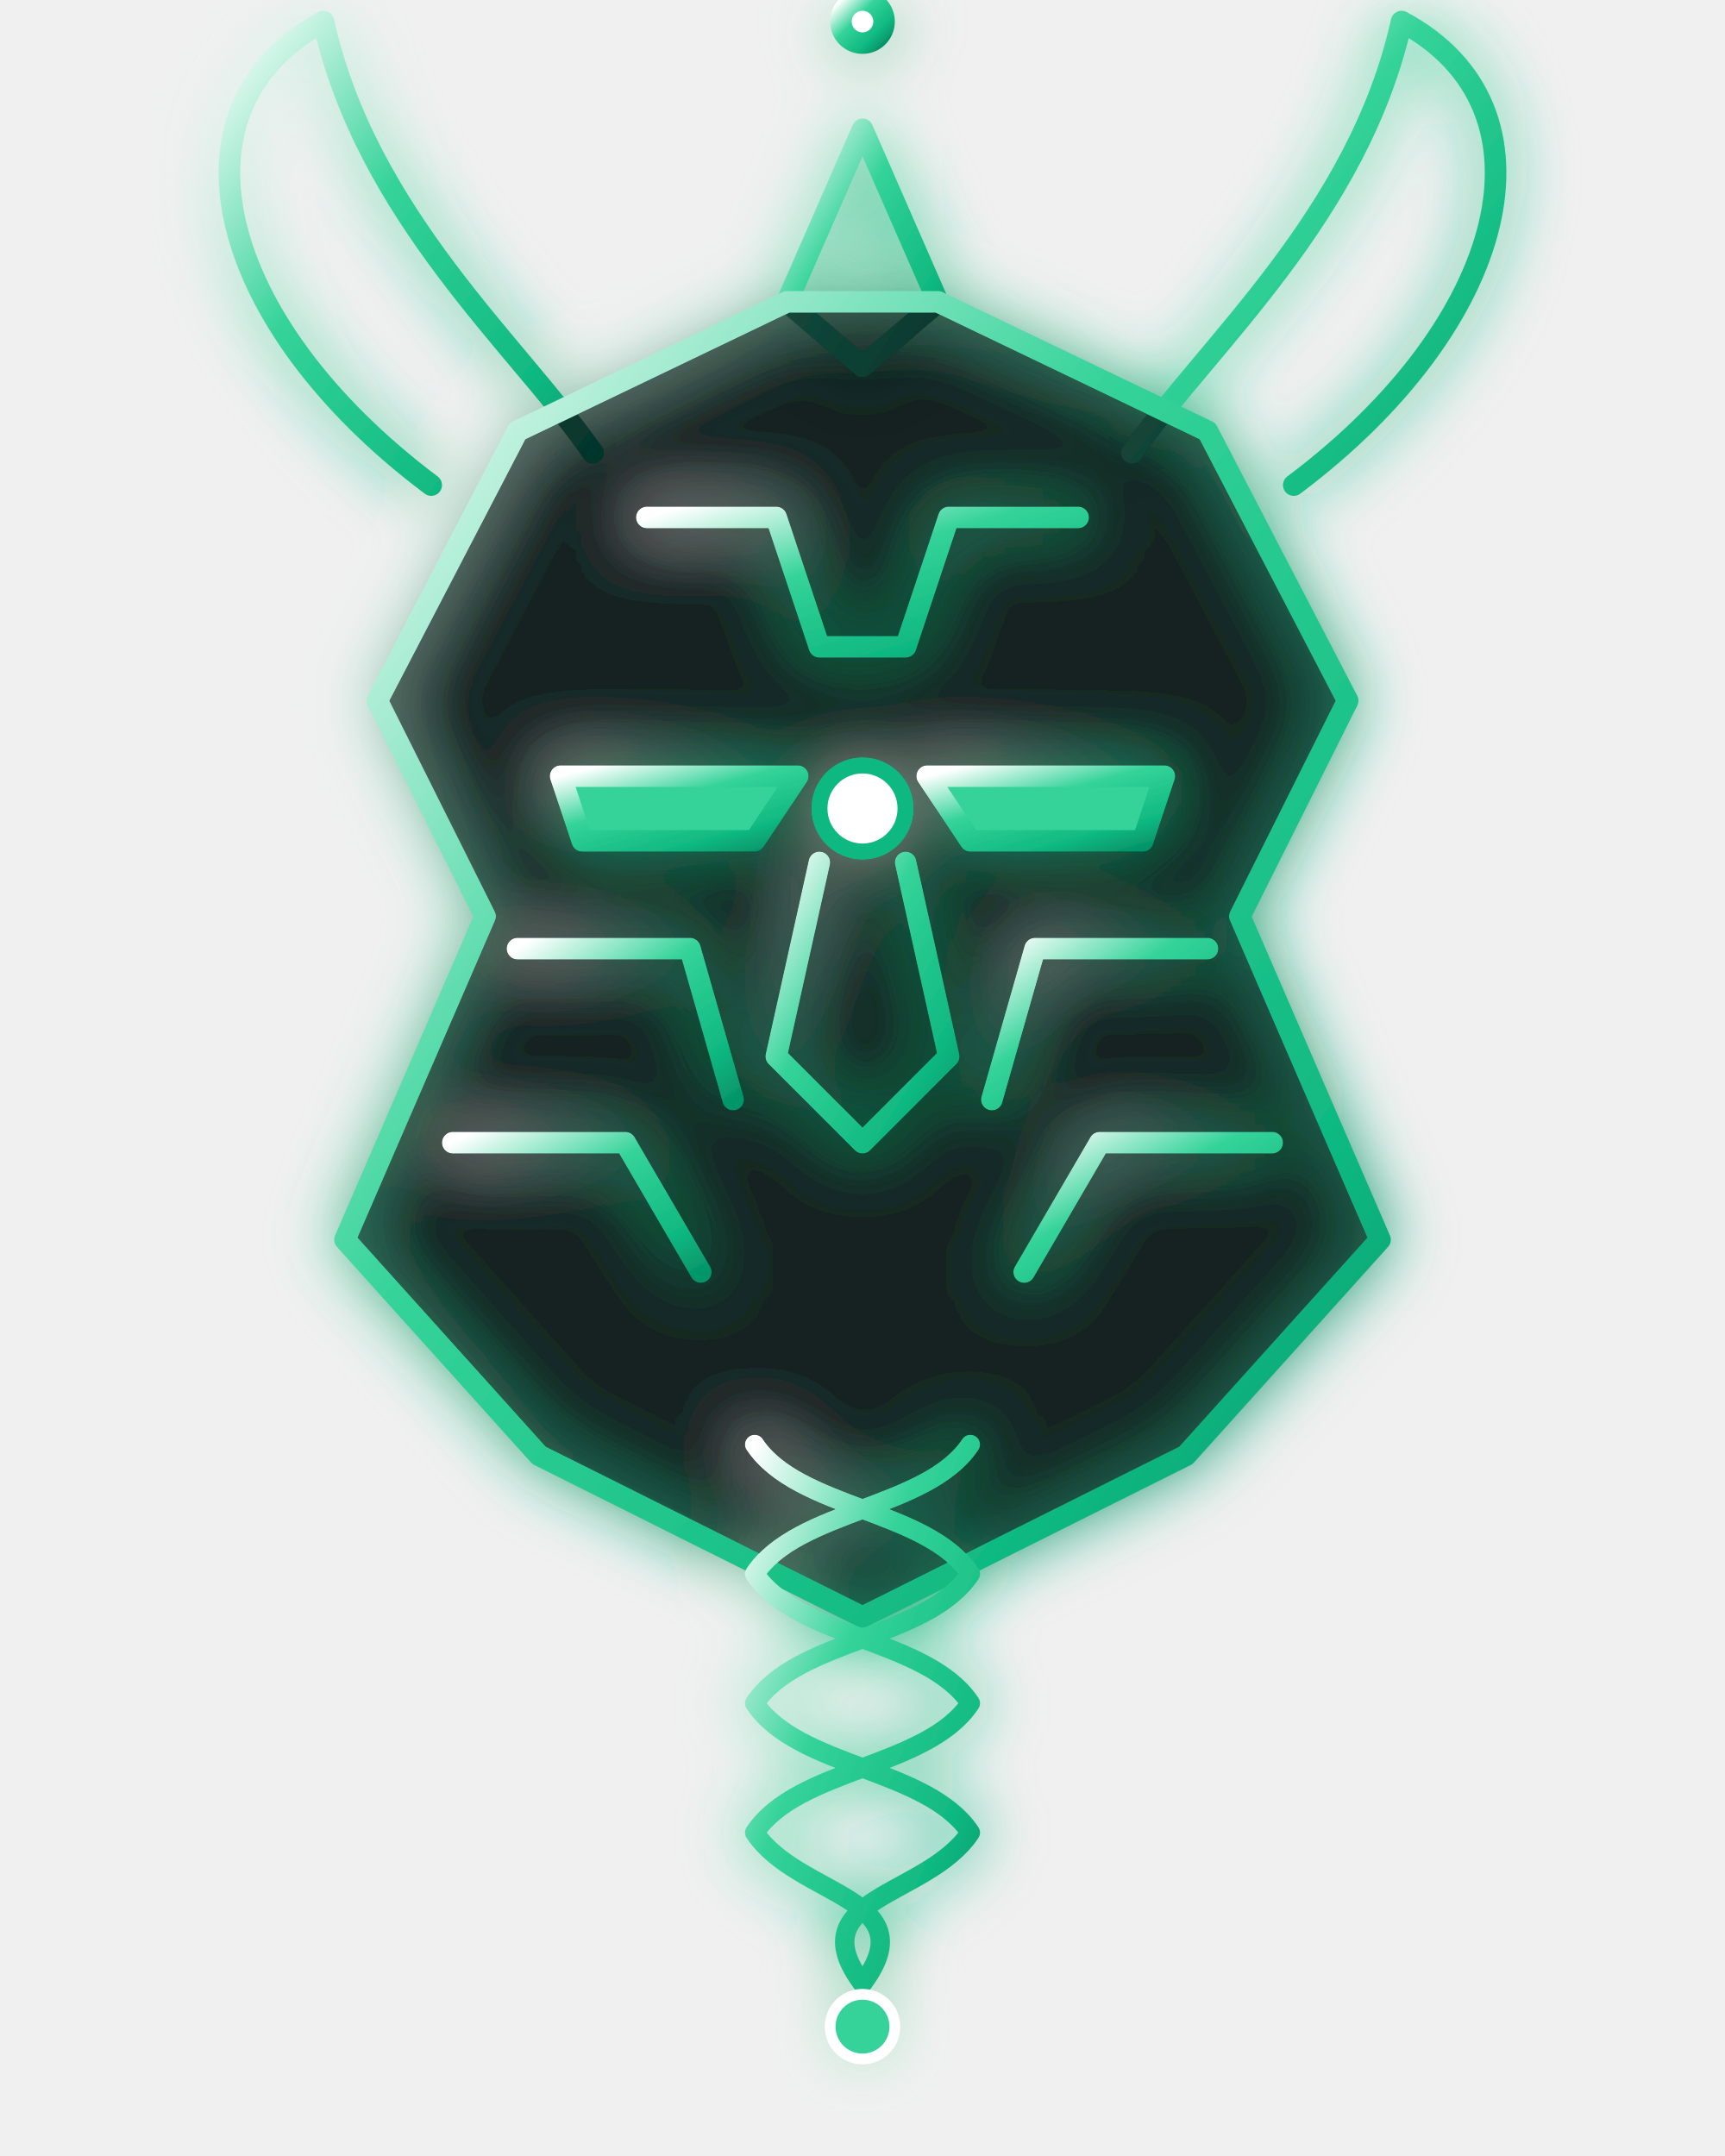
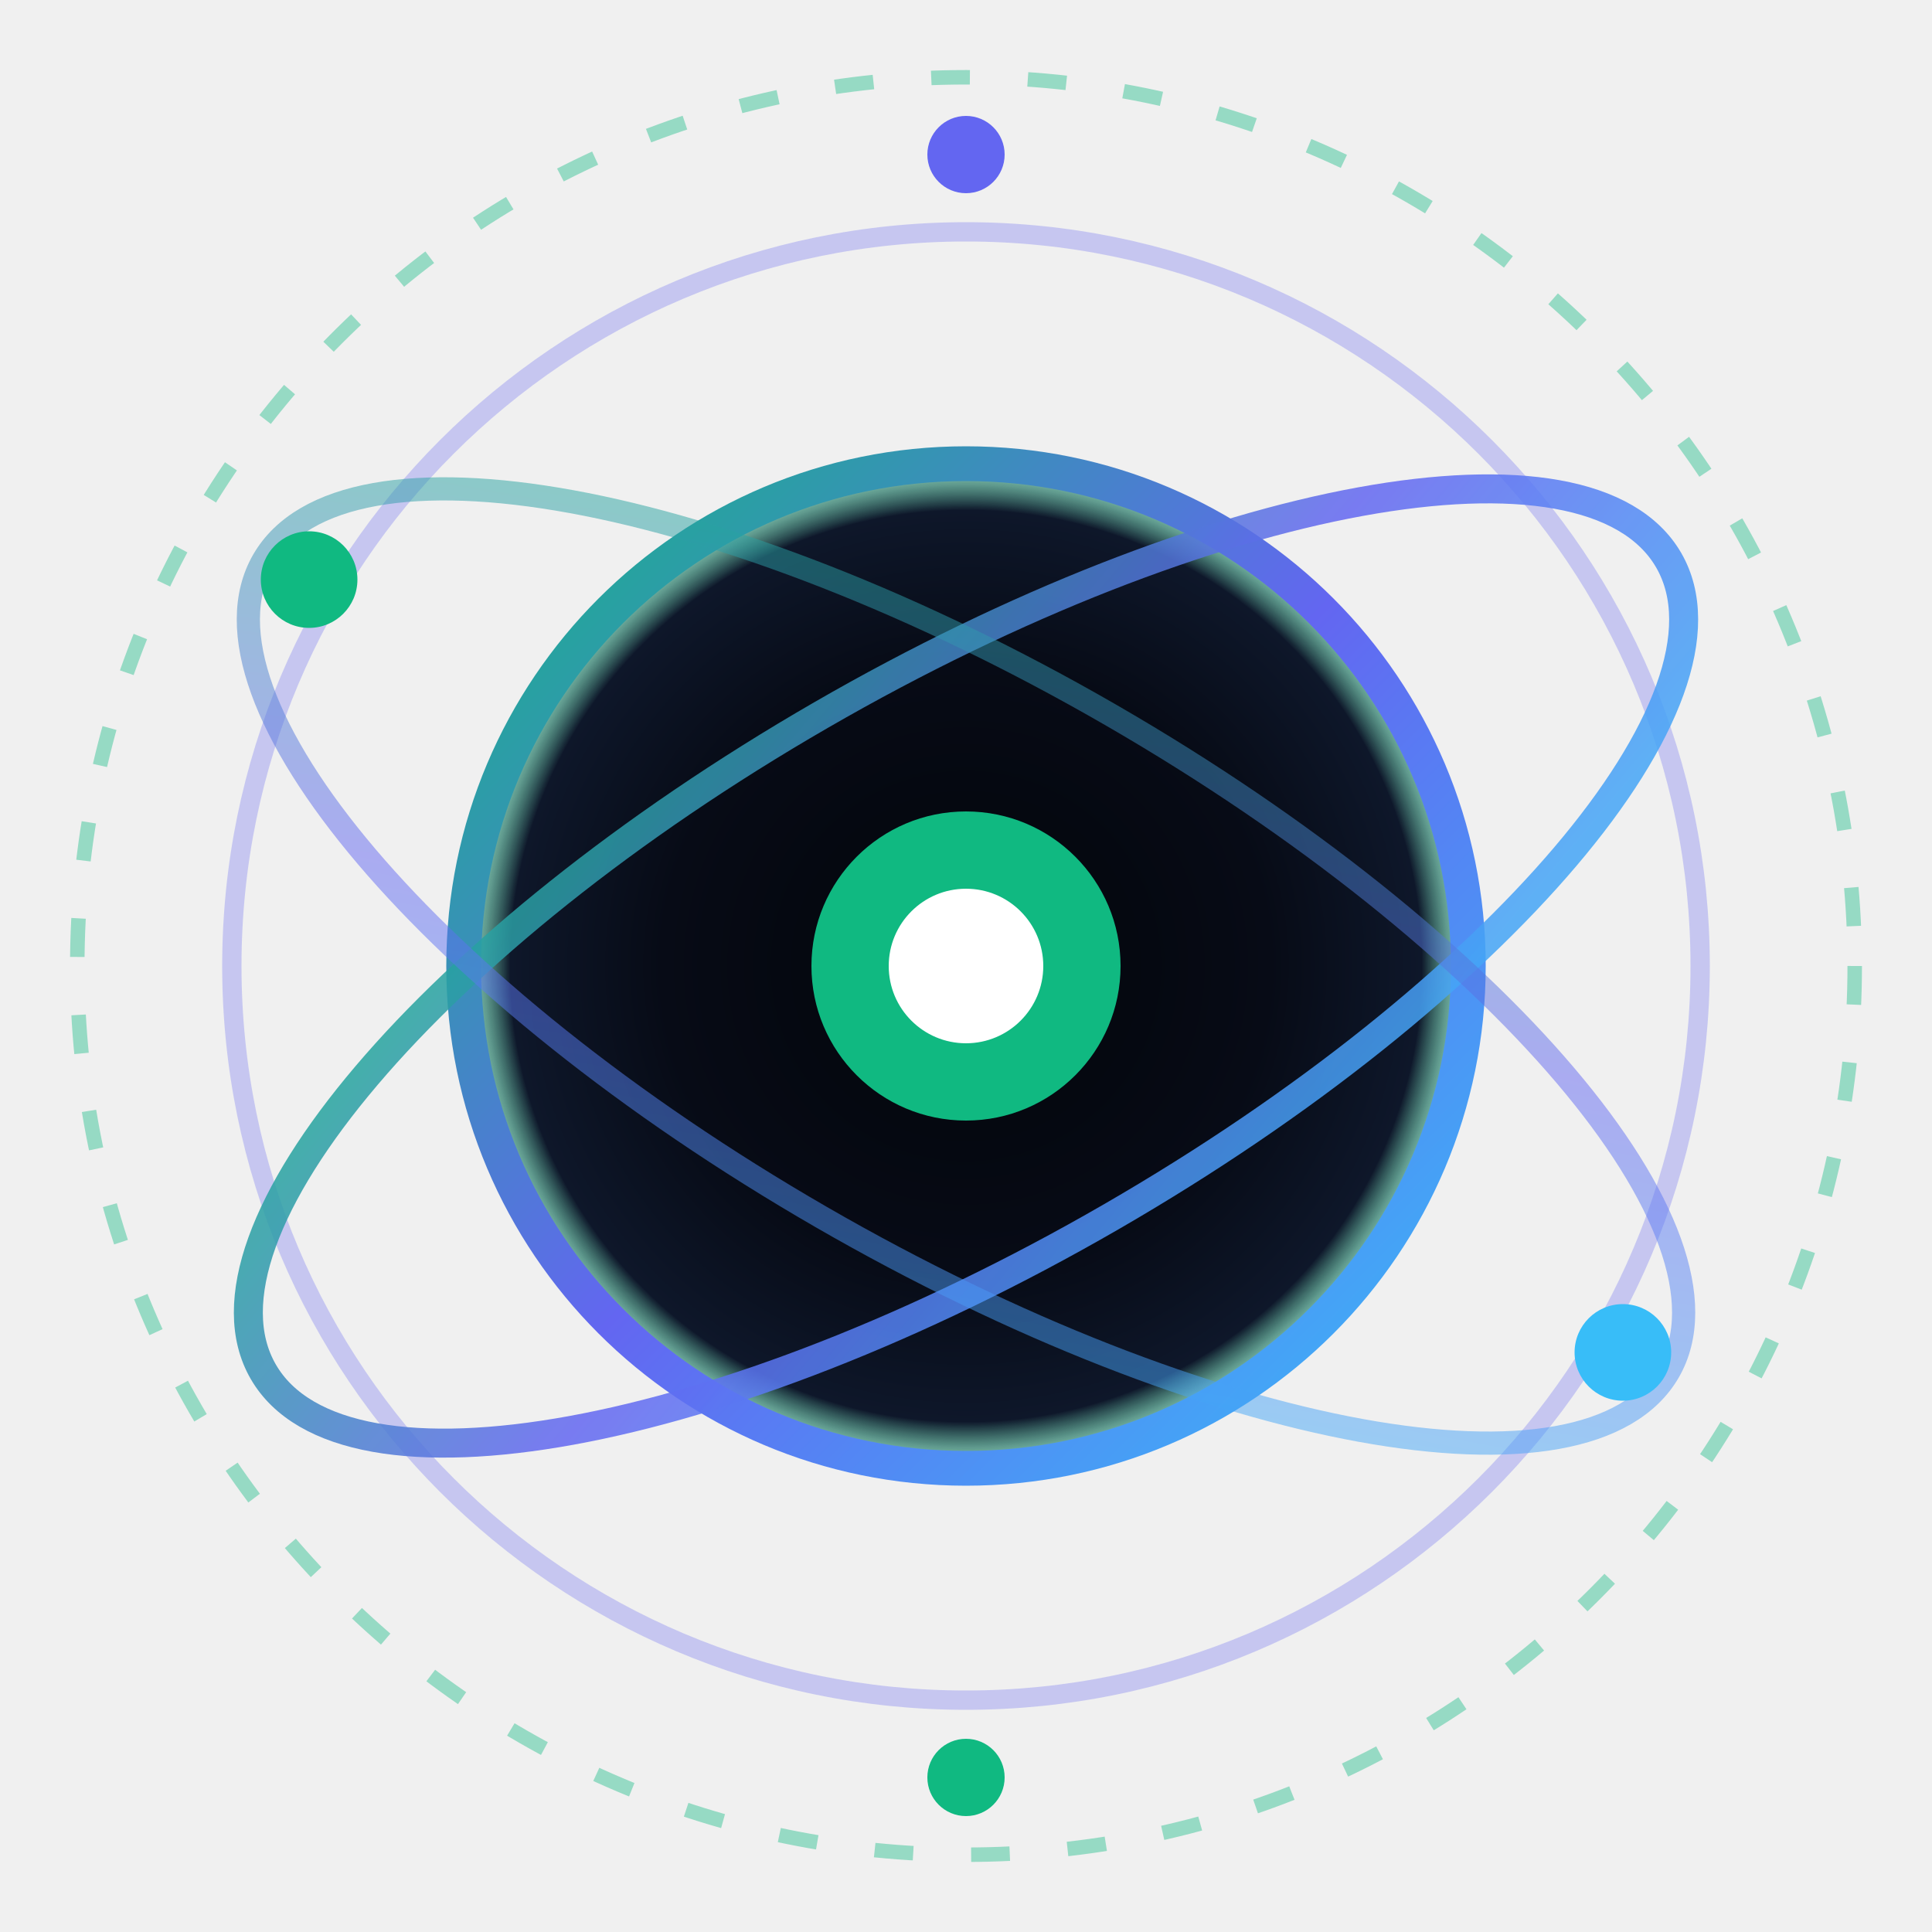
- <svg xmlns="http://www.w3.org/2000/svg" viewBox="0 0 160 200" fill="none">
+ <svg xmlns="http://www.w3.org/2000/svg" viewBox="0 0 100 100" fill="none">
+   <circle cx="50" cy="50" r="46" stroke="#10b981" stroke-width="0.75" stroke-dasharray="2 3" opacity="0.4" />
+   <circle cx="50" cy="50" r="38" stroke="#6366f1" stroke-width="1" opacity="0.3" />
  <defs>
-     <filter id="glow" x="-20%" y="-20%" width="140%" height="140%">
-       <feGaussianBlur stdDeviation="3" result="blur" />
-       <feMerge>
-         <feMergeNode in="blur" />
-         <feMergeNode in="SourceGraphic" />
-       </feMerge>
-     </filter>
-     <linearGradient id="neonGrad" x1="0%" y1="0%" x2="100%" y2="100%">
-       <stop offset="0%" stop-color="#ffffff" />
-       <stop offset="40%" stop-color="#34d399" />
-       <stop offset="80%" stop-color="#10b981" />
-       <stop offset="100%" stop-color="#059669" />
-     </linearGradient>
-     <linearGradient id="cyanGrad" x1="0%" y1="0%" x2="100%" y2="100%">
-       <stop offset="0%" stop-color="#38bdf8" />
-       <stop offset="100%" stop-color="#10b981" />
+     <radialGradient id="singularity" cx="50%" cy="50%" r="50%">
+       <stop offset="0%" stop-color="#020409" />
+       <stop offset="60%" stop-color="#070b16" />
+       <stop offset="90%" stop-color="#0e172a" />
+       <stop offset="100%" stop-color="#10b981" stop-opacity="0.3" />
+     </radialGradient>
+     <linearGradient id="orbitGrad" x1="0%" y1="0%" x2="100%" y2="100%">
+       <stop offset="0%" stop-color="#10b981" />
+       <stop offset="50%" stop-color="#6366f1" />
+       <stop offset="100%" stop-color="#38bdf8" />
    </linearGradient>
  </defs>
-   <g stroke="url(#neonGrad)" stroke-width="2" stroke-linecap="round" stroke-linejoin="round" filter="url(#glow)">
-     <path d="M 40 45 C 20 30 15 10 30 2 C 34 20 48 32 55 42" />
-     <path d="M 120 45 C 140 30 145 10 130 2 C 126 20 112 32 105 42" />
-     <polygon points="80,12 87,28 80,34 73,28" fill="rgba(16,185,129,0.2)" />
-     <line x1="80" y1="2" x2="80" y2="12" stroke-width="1.5" />
-     <circle cx="80" cy="2" r="2" fill="#fff" />
-     <path d="M 48 40 L 73 28 L 87 28 L 112 40 L 125 65 L 115 85 L 128 115 L 110 135 L 80 150 L 50 135 L 32 115 L 45 85 L 35 65 Z" fill="rgba(6,10,18,0.7)" />
-     <path d="M 60 48 L 72 48 L 76 60 L 84 60 L 88 48 L 100 48" />
-     <line x1="80" y1="36" x2="80" y2="58" />
-     <polygon points="52,72 74,72 70,78 54,78" fill="#34d399" />
-     <polygon points="108,72 86,72 90,78 106,78" fill="#34d399" />
-     <circle cx="80" cy="75" r="4" fill="#ffffff" stroke="#10b981" stroke-width="1.5" />
-     <path d="M 76 80 L 72 98 L 80 106 L 88 98 L 84 80" />
-     <line x1="80" y1="84" x2="80" y2="105" stroke-dasharray="2 2" />
-     <path d="M 48 88 L 64 88 L 68 102" />
-     <path d="M 112 88 L 96 88 L 92 102" />
-     <path d="M 42 106 L 58 106 L 65 118" />
-     <path d="M 118 106 L 102 106 L 95 118" />
-     <line x1="72" y1="114" x2="88" y2="114" stroke-width="2.5" />
-     <line x1="74" y1="120" x2="86" y2="120" stroke-width="2" />
-     <line x1="76" y1="126" x2="84" y2="126" stroke-width="1.5" />
-     <path d="M 70 134 C 74 140 86 140 90 146 C 86 152 74 152 70 158 C 74 164 86 164 90 170 C 86 176 74 176 80 184" fill="none" stroke-width="1.8" />
-     <path d="M 90 134 C 86 140 74 140 70 146 C 74 152 86 152 90 158 C 86 164 74 164 70 170 C 74 176 86 176 80 184" fill="none" stroke-width="1.8" />
-     <line x1="73" y1="140" x2="87" y2="140" stroke-width="1.2" />
-     <line x1="73" y1="152" x2="87" y2="152" stroke-width="1.2" />
-     <line x1="73" y1="164" x2="87" y2="164" stroke-width="1.2" />
-     <line x1="76" y1="176" x2="84" y2="176" stroke-width="1.2" />
-     <circle cx="80" cy="188" r="3" fill="#34d399" stroke="#fff" stroke-width="1" />
-   </g>
+   <circle cx="50" cy="50" r="26" fill="url(#singularity)" stroke="url(#orbitGrad)" stroke-width="1.8" />
+   <ellipse cx="50" cy="50" rx="42" ry="15" stroke="url(#orbitGrad)" stroke-width="1.5" transform="rotate(-30 50 50)" opacity="0.85" />
+   <ellipse cx="50" cy="50" rx="42" ry="15" stroke="url(#orbitGrad)" stroke-width="1.2" transform="rotate(30 50 50)" opacity="0.5" />
+   <circle cx="50" cy="50" r="8" fill="#10b981" />
+   <circle cx="50" cy="50" r="4" fill="#ffffff" />
+   <circle cx="16" cy="30" r="2.5" fill="#10b981" />
+   <circle cx="84" cy="70" r="2.5" fill="#38bdf8" />
+   <circle cx="50" cy="8" r="2" fill="#6366f1" />
+   <circle cx="50" cy="92" r="2" fill="#10b981" />
</svg>
